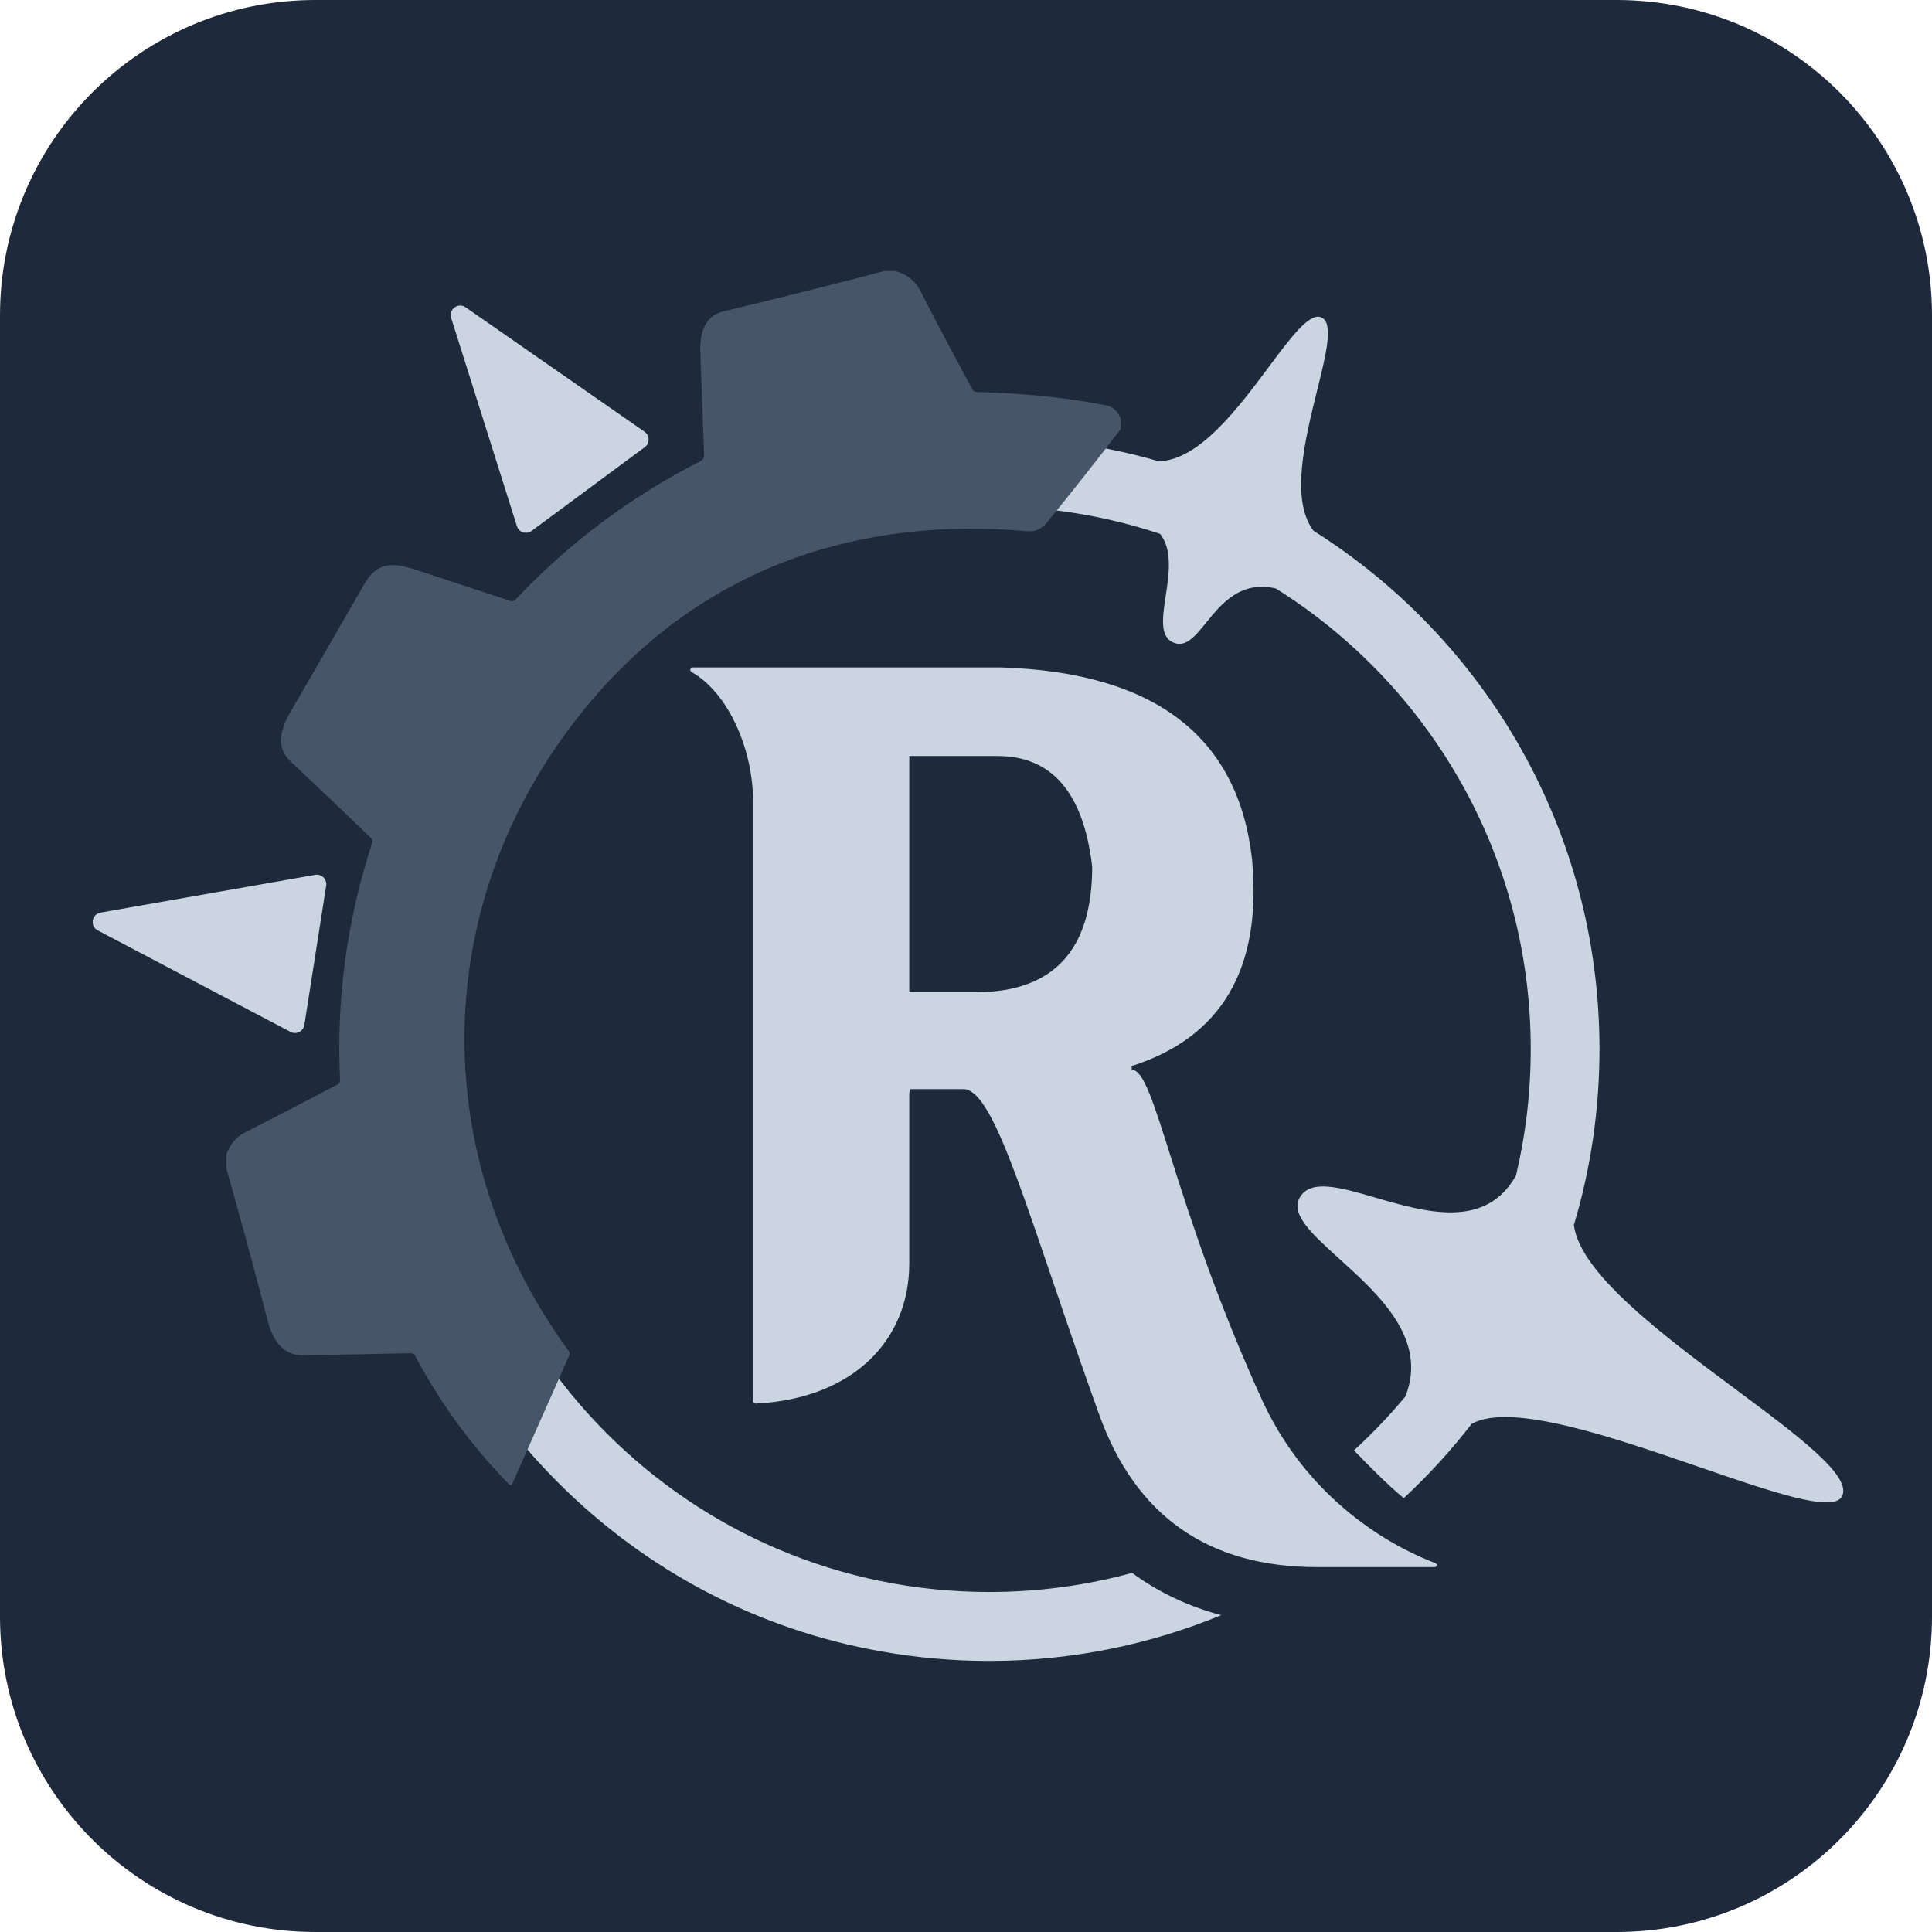
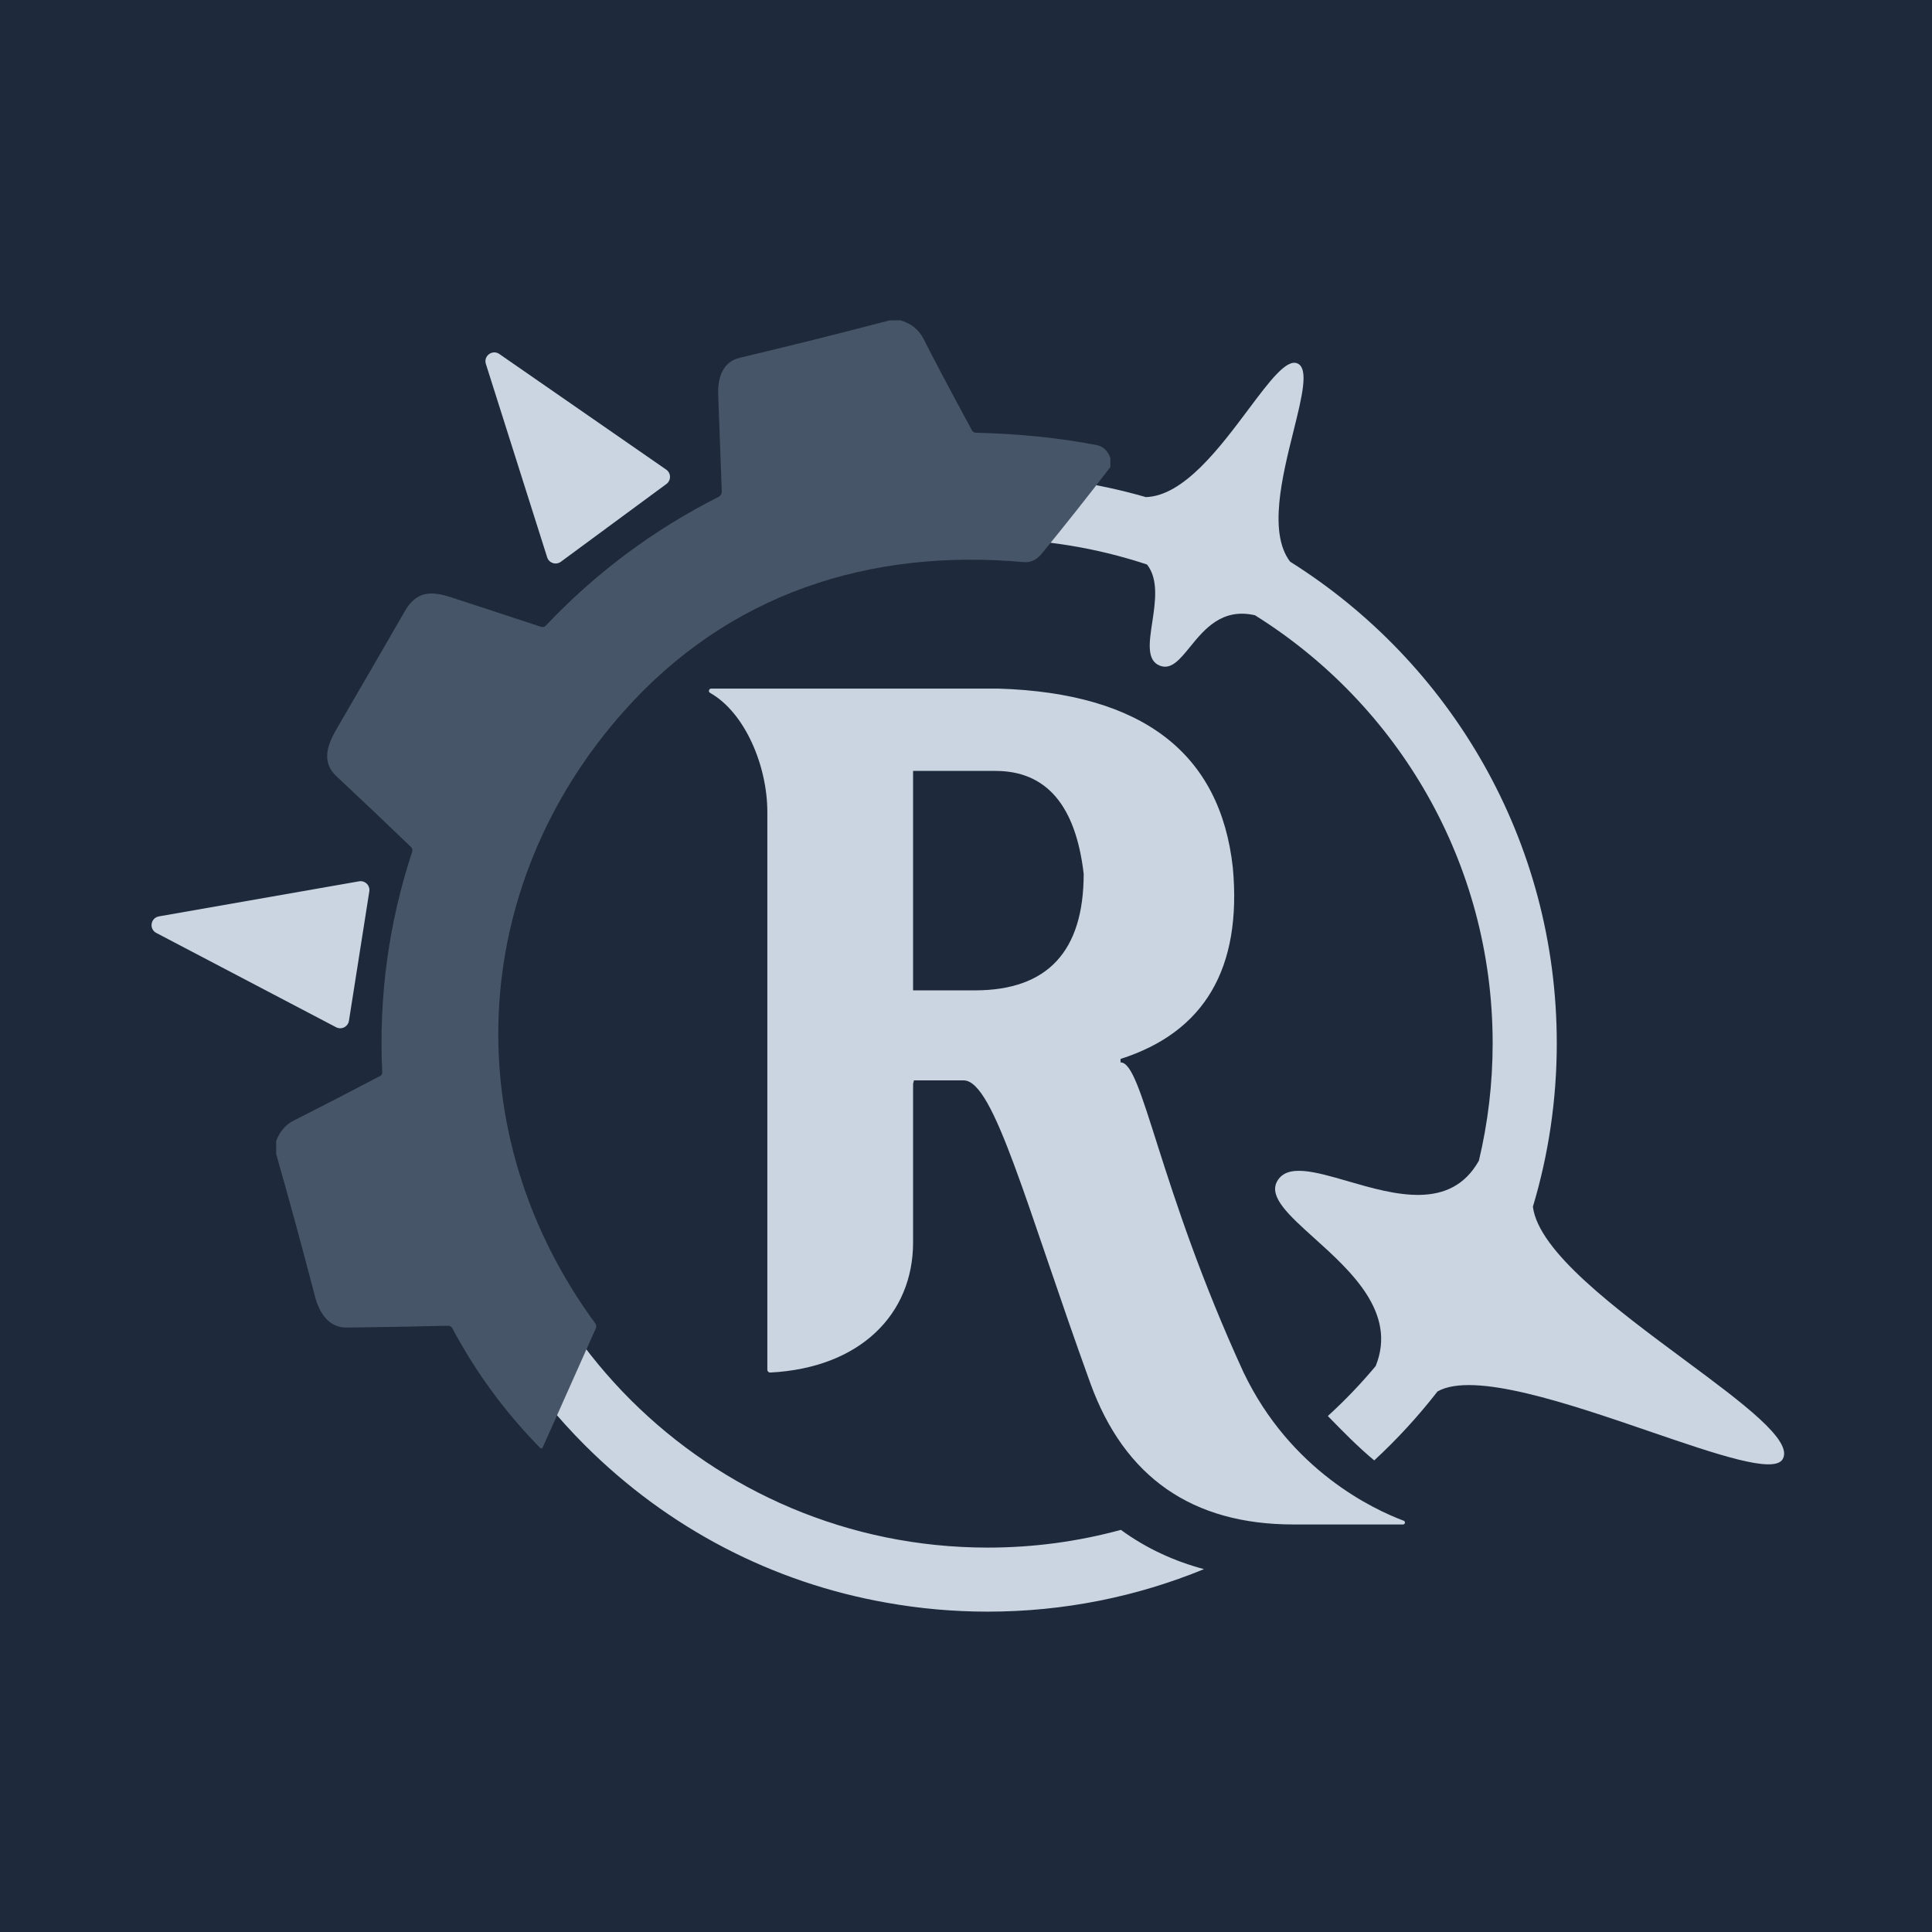
<svg xmlns="http://www.w3.org/2000/svg" width="196" height="196" viewBox="0 0 196 196" fill="none">
-   <rect width="196" height="196" rx="32" fill="#1E293B" />
-   <path d="M128.21 142.414C118.859 121.962 117.236 108.524 114.812 108.524V108.149C123.95 105.218 128.022 98.259 127.029 87.275C125.66 74.731 117.175 68.212 101.57 67.711H70.284C70.027 67.711 69.94 68.052 70.163 68.178C73.952 70.329 76.39 76.132 76.39 81.191V142.087C76.39 142.262 76.537 142.401 76.709 142.392C86.498 141.882 92.244 136.017 92.244 128.182V110.866L92.338 110.491H97.748C101.042 110.491 104.549 124.207 111.52 143.537C115.234 153.838 122.617 158.981 133.622 158.981H145.54C145.773 158.981 145.833 158.656 145.616 158.573C142.362 157.351 133.318 153.12 128.212 142.412L128.21 142.414ZM98.957 100.661H92.244V76.697H101.196C106.729 76.697 109.929 80.442 110.802 87.93C110.802 96.418 106.852 100.661 98.957 100.661Z" fill="#CBD5E1" />
-   <path d="M47.236 31.174L65.388 43.799C65.929 44.175 65.94 44.975 65.41 45.367L53.926 53.862C53.397 54.255 52.637 54.007 52.44 53.378L45.77 32.257C45.493 31.381 46.482 30.649 47.236 31.174Z" fill="#CBD5E1" />
-   <path d="M10.195 92.584L31.975 88.753C32.624 88.64 33.193 89.199 33.09 89.853L30.875 103.982C30.774 104.635 30.061 104.994 29.477 104.687L9.916 94.389C9.105 93.963 9.295 92.746 10.2 92.586L10.195 92.584Z" fill="#CBD5E1" />
-   <path d="M142.408 151.987C144.904 149.67 147.209 147.15 149.297 144.452C153.238 142.237 163.573 145.793 172.422 148.838C179.651 151.326 185.889 153.473 186.839 151.852C188.022 149.832 182.494 145.718 176.117 140.974C168.76 135.501 160.276 129.188 159.669 124.282C161.359 118.63 162.266 112.639 162.266 106.435C162.266 84.277 150.684 64.83 133.257 53.849C130.873 50.699 132.392 44.572 133.619 39.624C134.553 35.856 135.318 32.771 134.059 32.205C132.867 31.668 131.004 34.165 128.711 37.239C125.591 41.419 121.676 46.667 117.568 46.8C112.104 45.218 106.33 44.37 100.359 44.37C66.169 44.37 38.452 72.158 38.452 106.435V106.509C38.452 123.058 44.873 138.616 56.531 150.319C65.602 159.423 76.998 165.346 89.375 167.526C92.94 168.166 96.611 168.5 100.359 168.5C108.69 168.5 116.636 166.85 123.891 163.859C120.742 163.015 117.67 161.64 114.848 159.571C110.232 160.833 105.374 161.507 100.359 161.507C70.021 161.507 45.427 136.85 45.427 106.435C45.427 76.02 70.021 51.364 100.359 51.364C106.416 51.364 112.244 52.346 117.694 54.162C118.965 55.793 118.593 58.259 118.26 60.464C117.927 62.675 117.633 64.623 119.075 65.202C120.312 65.698 121.244 64.548 122.373 63.156C123.924 61.243 125.844 58.874 129.432 59.7C144.961 69.43 155.291 86.723 155.291 106.435C155.291 110.85 154.773 115.143 153.794 119.257C150.72 124.755 144.601 122.973 139.54 121.499C135.942 120.452 132.88 119.56 131.825 121.549C130.933 123.233 133.166 125.254 135.88 127.709C139.872 131.32 144.905 135.873 142.567 141.684C140.957 143.619 139.217 145.442 137.361 147.139C137.419 147.199 137.477 147.259 137.536 147.319C138.961 148.786 140.584 150.457 142.408 151.987Z" fill="#CBD5E1" />
-   <path d="M89.701 27.5H90.856C92.032 27.82 92.889 28.521 93.426 29.605C94.159 31.099 95.899 34.4 98.646 39.509C98.687 39.586 98.747 39.651 98.82 39.697C98.894 39.742 98.977 39.767 99.063 39.769C103.824 39.889 108.209 40.341 112.218 41.123C112.924 41.263 113.42 41.731 113.706 42.529V43.516C111.29 46.68 108.797 49.839 106.226 52.992C105.678 53.665 105.024 53.966 104.265 53.895C87.424 52.388 72.144 57.371 60.792 70.171C43.81 89.313 42.508 116.289 57.675 137.035C57.73 137.11 57.764 137.198 57.774 137.29C57.783 137.382 57.769 137.475 57.731 137.559L51.971 150.528C51.892 150.713 51.783 150.733 51.644 150.59C47.849 146.708 44.676 142.366 42.124 137.565C42.023 137.369 41.861 137.275 41.64 137.283C37.999 137.369 34.331 137.435 30.637 137.48C28.687 137.503 27.656 135.906 27.177 134.061C25.835 128.887 24.43 123.712 22.961 118.535V117.102C23.348 116.067 23.977 115.33 24.849 114.89C27.99 113.294 31.13 111.667 34.267 110.008C34.429 109.921 34.506 109.788 34.498 109.607C34.104 101.368 35.192 93.329 37.762 85.493C37.787 85.411 37.789 85.324 37.769 85.242C37.748 85.159 37.704 85.084 37.644 85.024C34.927 82.402 32.212 79.815 29.499 77.264C27.921 75.775 28.456 73.98 29.488 72.197C31.986 67.885 34.476 63.571 36.956 59.256C38.179 57.134 39.695 56.987 41.983 57.738C45.245 58.806 48.507 59.88 51.768 60.96C51.971 61.028 52.146 60.985 52.292 60.831C57.737 55.055 63.999 50.371 71.078 46.778C71.189 46.721 71.282 46.633 71.345 46.525C71.408 46.417 71.439 46.294 71.433 46.169C71.302 42.726 71.172 39.221 71.044 35.655C70.977 33.776 71.512 32.032 73.4 31.586C78.838 30.288 84.271 28.926 89.701 27.5Z" fill="#475569" />
+   <rect width="196" height="196" fill="#1E293B" />
+   <path d="M126.173 139.264C117.453 120.262 115.939 107.778 113.678 107.778V107.429C122.2 104.706 125.998 98.24 125.072 88.035C123.796 76.381 115.883 70.324 101.329 69.859H72.153C71.913 69.859 71.831 70.176 72.04 70.293C75.573 72.291 77.846 77.682 77.846 82.383V138.96C77.846 139.122 77.984 139.252 78.145 139.243C87.274 138.77 92.632 133.32 92.632 126.041V109.953L92.719 109.605H97.764C100.837 109.605 104.107 122.348 110.608 140.307C114.072 149.878 120.957 154.656 131.221 154.656H142.335C142.552 154.656 142.608 154.354 142.406 154.276C139.371 153.142 130.937 149.21 126.175 139.262L126.173 139.264ZM98.893 100.472H92.632V78.208H100.981C106.141 78.208 109.125 81.687 109.939 88.644C109.939 96.53 106.255 100.472 98.893 100.472Z" fill="#CBD5E1" />
+   <path d="M50.658 35.913L67.587 47.643C68.091 47.992 68.101 48.735 67.607 49.1L56.897 56.992C56.404 57.357 55.695 57.127 55.511 56.543L49.291 36.92C49.032 36.105 49.956 35.425 50.658 35.913Z" fill="#CBD5E1" />
+   <path d="M16.115 92.968L36.426 89.409C37.031 89.304 37.562 89.823 37.466 90.431L35.4 103.558C35.306 104.164 34.642 104.498 34.097 104.213L15.855 94.645C15.098 94.249 15.275 93.118 16.119 92.97L16.115 92.968Z" fill="#CBD5E1" />
+   <path d="M139.414 148.158C141.742 146.006 143.891 143.664 145.839 141.158C149.514 139.099 159.152 142.403 167.404 145.233C174.147 147.544 179.964 149.539 180.85 148.033C181.953 146.156 176.797 142.334 170.851 137.926C163.99 132.841 156.077 126.976 155.511 122.418C157.087 117.166 157.934 111.6 157.934 105.837C157.934 85.25 147.132 67.183 130.88 56.981C128.657 54.053 130.073 48.361 131.217 43.764C132.089 40.263 132.802 37.397 131.629 36.871C130.516 36.372 128.779 38.692 126.64 41.548C123.731 45.432 120.08 50.308 116.248 50.431C111.154 48.961 105.769 48.174 100.2 48.174C68.315 48.174 42.466 73.99 42.466 105.837V105.905C42.466 121.28 48.454 135.736 59.327 146.608C67.786 155.067 78.414 160.569 89.957 162.595C93.281 163.19 96.704 163.5 100.2 163.5C107.969 163.5 115.38 161.967 122.145 159.188C119.209 158.404 116.344 157.126 113.712 155.204C109.407 156.377 104.877 157.003 100.2 157.003C71.907 157.003 48.972 134.095 48.972 105.837C48.972 77.579 71.907 54.671 100.2 54.671C105.849 54.671 111.284 55.584 116.366 57.271C117.551 58.786 117.205 61.077 116.895 63.126C116.584 65.18 116.31 66.99 117.655 67.528C118.808 67.989 119.677 66.92 120.73 65.627C122.176 63.85 123.967 61.649 127.313 62.416C141.795 71.456 151.429 87.523 151.429 105.837C151.429 109.938 150.945 113.927 150.033 117.75C147.166 122.857 141.459 121.202 136.739 119.832C133.384 118.859 130.528 118.031 129.545 119.879C128.712 121.444 130.795 123.321 133.327 125.602C137.049 128.957 141.743 133.187 139.562 138.585C138.061 140.384 136.439 142.077 134.708 143.654C134.762 143.709 134.816 143.765 134.871 143.821C136.2 145.184 137.713 146.737 139.414 148.158Z" fill="#CBD5E1" />
+   <path d="M90.26 32.5H91.338C92.435 32.797 93.234 33.449 93.735 34.456C94.418 35.843 96.04 38.911 98.602 43.658C98.64 43.729 98.697 43.789 98.765 43.832C98.833 43.874 98.911 43.897 98.991 43.899C103.431 44.011 107.52 44.43 111.259 45.157C111.918 45.286 112.381 45.722 112.647 46.463V47.38C110.394 50.32 108.069 53.255 105.672 56.184C105.16 56.809 104.551 57.089 103.843 57.023C88.137 55.623 73.887 60.252 63.3 72.144C47.463 89.929 46.249 114.992 60.394 134.266C60.445 134.336 60.476 134.418 60.486 134.504C60.495 134.589 60.481 134.676 60.446 134.754L55.074 146.803C55.001 146.974 54.899 146.993 54.769 146.861C51.23 143.253 48.271 139.219 45.891 134.759C45.797 134.577 45.646 134.49 45.439 134.497C42.044 134.577 38.623 134.639 35.179 134.68C33.36 134.701 32.398 133.218 31.951 131.503C30.7 126.697 29.39 121.889 28.02 117.079V115.747C28.381 114.786 28.968 114.101 29.78 113.692C32.71 112.21 35.638 110.698 38.564 109.156C38.715 109.076 38.786 108.952 38.779 108.784C38.411 101.129 39.426 93.661 41.823 86.38C41.846 86.304 41.849 86.223 41.829 86.147C41.81 86.07 41.769 86 41.712 85.944C39.179 83.508 36.647 81.105 34.117 78.735C32.645 77.351 33.145 75.683 34.106 74.026C36.437 70.021 38.758 66.013 41.071 62.004C42.212 60.032 43.626 59.896 45.76 60.593C48.802 61.586 51.843 62.584 54.885 63.587C55.074 63.65 55.237 63.61 55.374 63.467C60.451 58.101 66.291 53.749 72.893 50.411C72.997 50.358 73.083 50.276 73.142 50.176C73.201 50.076 73.229 49.961 73.224 49.845C73.102 46.646 72.981 43.39 72.862 40.077C72.799 38.331 73.298 36.71 75.059 36.296C80.129 35.09 85.197 33.825 90.26 32.5Z" fill="#475569" />
</svg>
